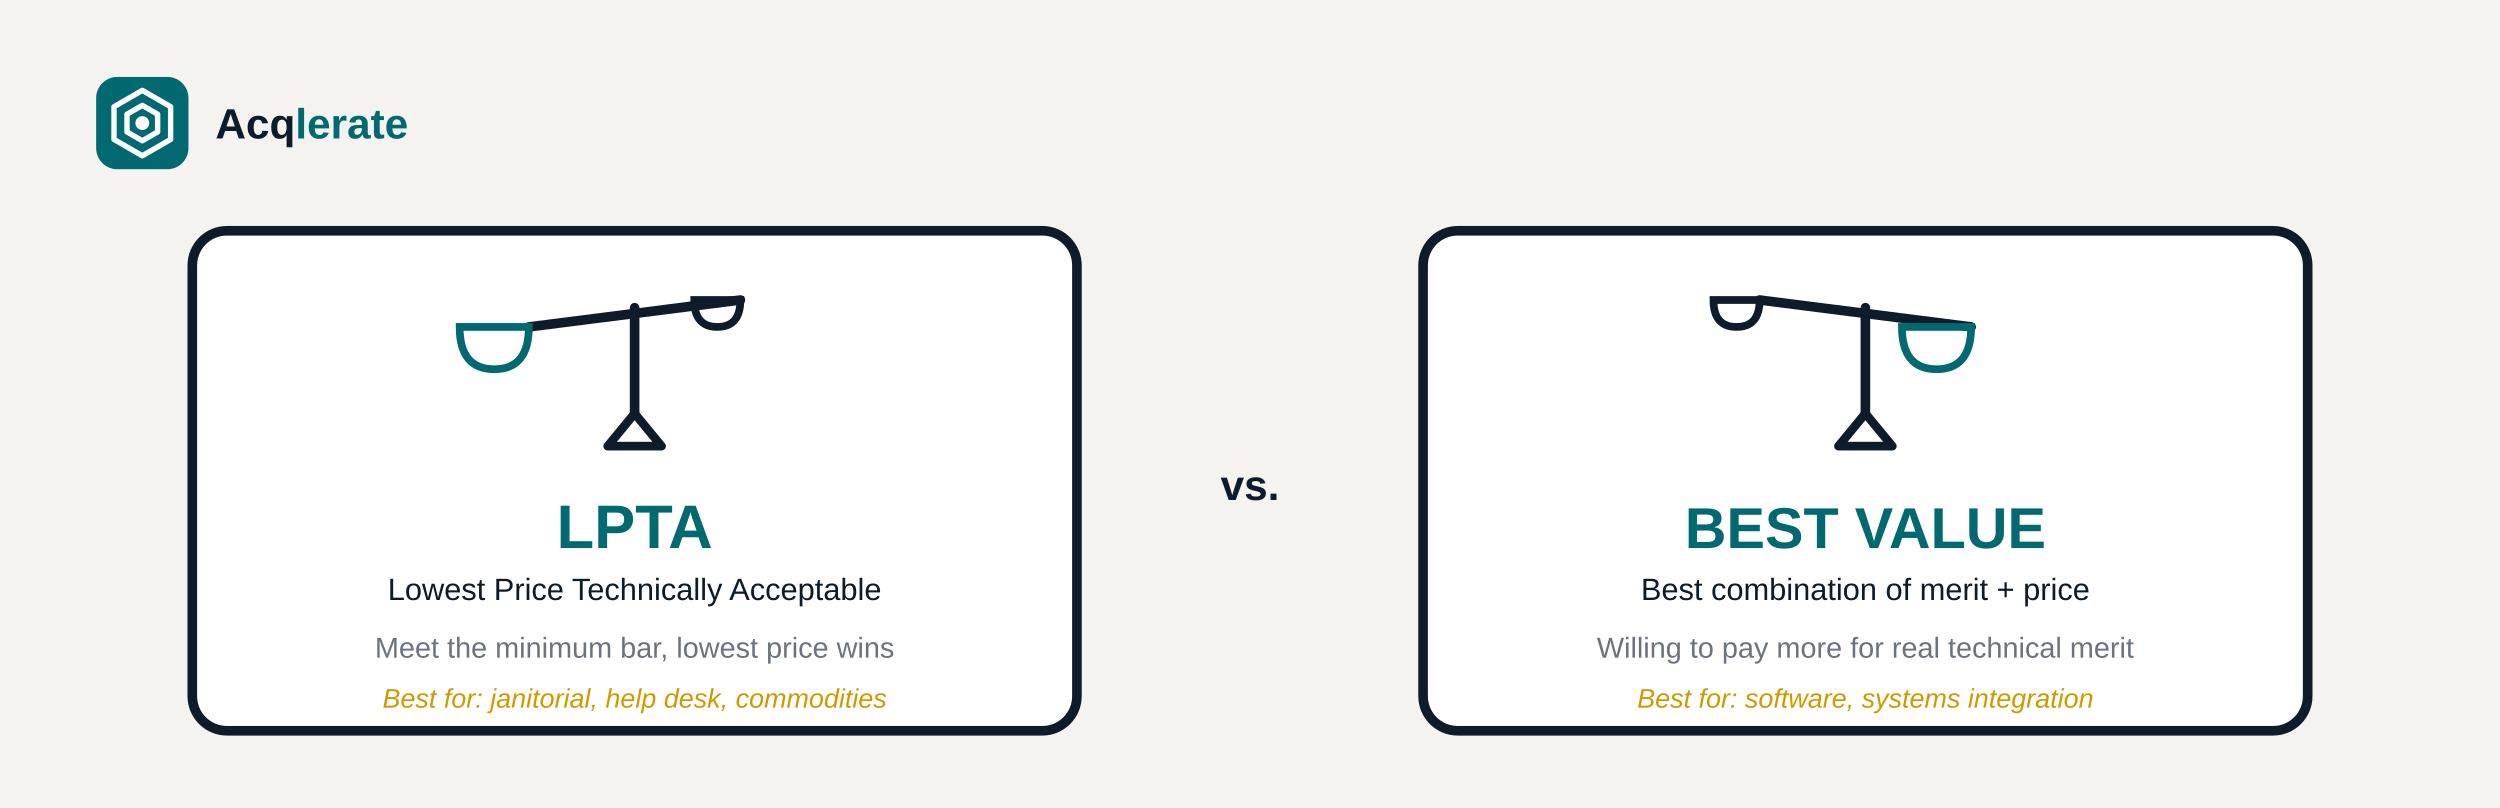
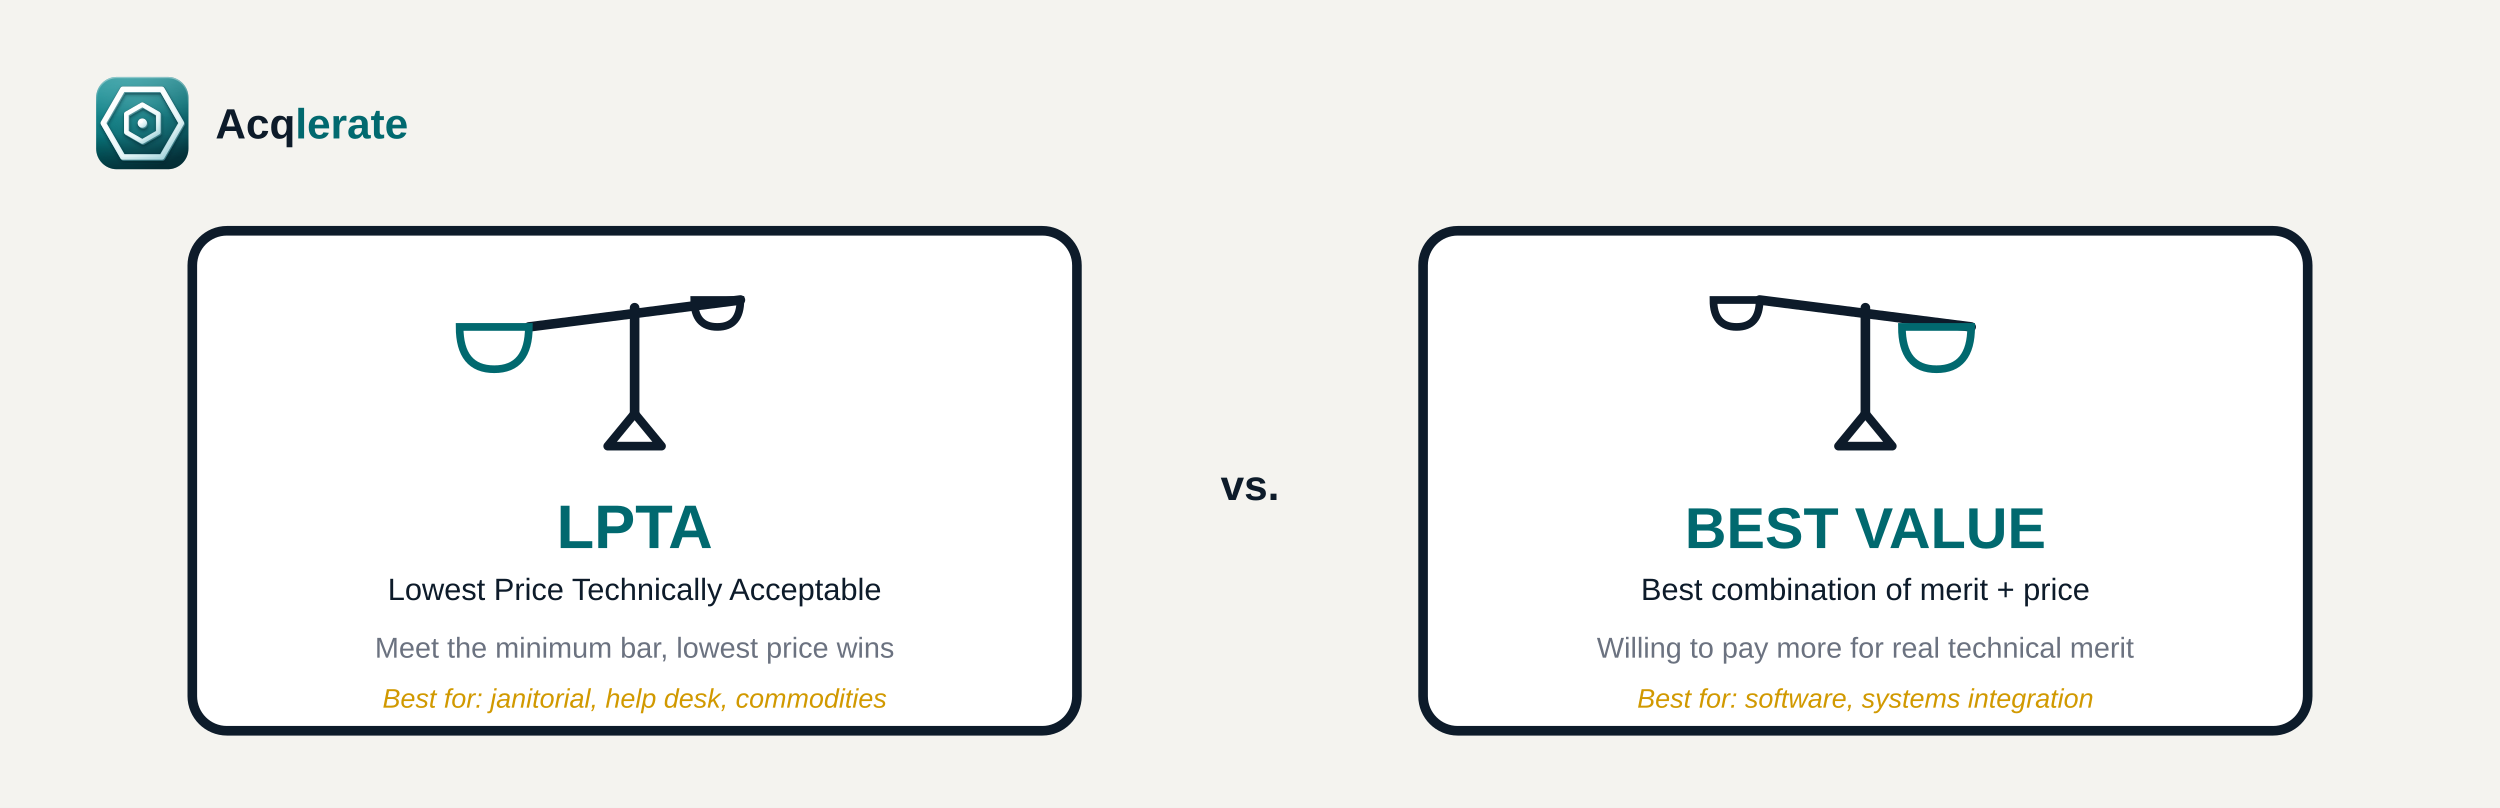
<svg xmlns="http://www.w3.org/2000/svg" viewBox="0 0 1300 420" width="1300" height="420">
  <rect width="1300" height="420" fill="#F4F3EF" />
  <g transform="translate(50,40)">
-     <rect x="0" y="0" width="48" height="48" rx="11" fill="#01696F" />
-     <polygon points="24.0,7.0 38.72,15.5 38.72,32.5 24.0,41.0 9.28,32.5 9.28,15.5" fill="none" stroke="#FFFFFF" stroke-width="2.8" stroke-linejoin="round" />
-     <polygon points="24.0,14.8 31.97,19.4 31.97,28.6 24.0,33.2 16.03,28.6 16.03,19.4" fill="none" stroke="#FFFFFF" stroke-width="2.8" stroke-linejoin="round" />
-     <circle cx="24" cy="24" r="3.6" fill="#FFFFFF" />
+     <svg x="0" y="0" width="48" height="48" viewBox="0 0 1024 1024">
+       <defs>
+         <linearGradient id="tileBg" x1="0.288" y1="0.045" x2="0.712" y2="0.955">
+           <stop offset="0" stop-color="#0b868c" />
+           <stop offset="0.47" stop-color="#01696f" />
+           <stop offset="1" stop-color="#063c46" />
+         </linearGradient>
+         <radialGradient id="bloom" gradientUnits="userSpaceOnUse" cx="471.04" cy="307.2" r="798.72" gradientTransform="matrix(1 0 0 0.8718 0 39.38)">
+           <stop offset="0" stop-color="#7ecfd6" stop-opacity="0.30" />
+           <stop offset="0.75" stop-color="#7ecfd6" stop-opacity="0.06" />
+           <stop offset="1" stop-color="#7ecfd6" stop-opacity="0" />
+         </radialGradient>
+         <linearGradient id="sheen" x1="0" y1="0" x2="0" y2="0.44">
+           <stop offset="0" stop-color="#ffffff" stop-opacity="0.20" />
+           <stop offset="1" stop-color="#ffffff" stop-opacity="0" />
+         </linearGradient>
+         <linearGradient id="rim" x1="0" y1="0" x2="0" y2="0.30">
+           <stop offset="0" stop-color="#ffffff" stop-opacity="0.38" />
+           <stop offset="1" stop-color="#ffffff" stop-opacity="0" />
+         </linearGradient>
+         <linearGradient id="foot" x1="0" y1="0.62" x2="0" y2="1">
+           <stop offset="0" stop-color="#001418" stop-opacity="0" />
+           <stop offset="1" stop-color="#001418" stop-opacity="0.40" />
+         </linearGradient>
+         <clipPath id="tileClip">
+           <rect width="1024" height="1024" rx="229.07" ry="229.07" />
+         </clipPath>
+       </defs>
+       <g clip-path="url(#tileClip)">
+         <rect width="1024" height="1024" fill="url(#tileBg)" />
+         <rect width="1024" height="1024" fill="url(#bloom)" />
+         <rect width="1024" height="1024" fill="url(#sheen)" />
+         <rect width="1024" height="1024" fill="url(#foot)" />
+         <rect x="7" y="7" width="1010" height="1010" rx="222.07" ry="222.07" fill="none" stroke="url(#rim)" stroke-width="14" />
+         <svg x="40.96" y="40.96" width="942.08" height="942.08" viewBox="0 0 200 200" overflow="visible">
+           <defs>
+             <linearGradient id="sgm" x1="0.12" y1="0.02" x2="0.86" y2="0.98">
+               <stop offset="0" stop-color="#ffffff" />
+               <stop offset="0.34" stop-color="#f6fdfe" />
+               <stop offset="0.68" stop-color="#ddf2f5" />
+               <stop offset="1" stop-color="#a5d4db" />
+             </linearGradient>
+             <linearGradient id="slm" x1="0.1" y1="0" x2="0.9" y2="1">
+               <stop offset="0" stop-color="#5d9aa2" />
+               <stop offset="1" stop-color="#3d7c86" />
+             </linearGradient>
+             <linearGradient id="shm" x1="0" y1="0" x2="0.75" y2="1">
+               <stop offset="0" stop-color="#ffffff" stop-opacity="1" />
+               <stop offset="0.46" stop-color="#ffffff" stop-opacity="0.62" />
+               <stop offset="1" stop-color="#ffffff" stop-opacity="0.10" />
+             </linearGradient>
+             <filter id="sdm" x="-35%" y="-35%" width="170%" height="170%">
+               <feDropShadow dx="0.6" dy="4.6" stdDeviation="4.2" flood-color="#01262c" flood-opacity="0.52" />
+             </filter>
+           </defs>
+           <g filter="url(#sdm)">
+             <g transform="translate(0.4,0.9)" fill="none" stroke="#023f47" stroke-linejoin="round" stroke-linecap="round" opacity="0.55">
+               <polygon points="192.00,100.00 146.00,179.67 54.00,179.67 8.00,100.00 54.00,20.33 146.00,20.33" stroke-width="15.80" />
+               <polygon points="137.59,121.70 100.00,143.40 62.41,121.70 62.41,78.30 100.00,56.60 137.59,78.30" stroke-width="13.60" />
+             </g>
+             <g transform="translate(1.8,2.3)" fill="none" stroke="url(#slm)" stroke-linejoin="round" stroke-linecap="round">
+               <polygon points="192.00,100.00 146.00,179.67 54.00,179.67 8.00,100.00 54.00,20.33 146.00,20.33" stroke-width="13.0" />
+               <polygon points="137.59,121.70 100.00,143.40 62.41,121.70 62.41,78.30 100.00,56.60 137.59,78.30" stroke-width="11.0" />
+             </g>
+             <g fill="none" stroke="url(#sgm)" stroke-linejoin="round" stroke-linecap="round">
+               <polygon points="192.00,100.00 146.00,179.67 54.00,179.67 8.00,100.00 54.00,20.33 146.00,20.33" stroke-width="13.0" />
+               <polygon points="137.59,121.70 100.00,143.40 62.41,121.70 62.41,78.30 100.00,56.60 137.59,78.30" stroke-width="11.0" />
+             </g>
+             <circle cx="100.4" cy="100.9" r="12.30" fill="#023f47" opacity="0.55" />
+             <circle cx="101.8" cy="102.3" r="11.0" fill="url(#slm)" />
+             <circle cx="100" cy="100" r="11.0" fill="url(#sgm)" />
+             <g transform="translate(-1.1,-1.7)" fill="none" stroke="url(#shm)" stroke-linejoin="round" stroke-linecap="round">
+               <polygon points="192.00,100.00 146.00,179.67 54.00,179.67 8.00,100.00 54.00,20.33 146.00,20.33" stroke-width="4.94" />
+               <polygon points="137.59,121.70 100.00,143.40 62.41,121.70 62.41,78.30 100.00,56.60 137.59,78.30" stroke-width="4.18" />
+             </g>
+             <circle cx="96.70" cy="96.04" r="4.84" fill="#ffffff" opacity="0.85" />
+           </g>
+         </svg>
+       </g>
+     </svg>
    <text x="62" y="32" font-family="Arial, sans-serif" font-size="22" font-weight="700" fill="#0D1B2A">Acq<tspan fill="#01696F">lerate</tspan>
    </text>
  </g>
  <g transform="translate(100,120)">
    <rect x="0" y="0" width="460" height="260" rx="18" fill="#FFFFFF" stroke="#0D1B2A" stroke-width="5" />
    <g transform="translate(230,40)">
      <line x1="0" y1="0" x2="0" y2="55" stroke="#0D1B2A" stroke-width="5" stroke-linecap="round" />
      <polygon points="0,55 -14,72 14,72" fill="none" stroke="#0D1B2A" stroke-width="4.5" stroke-linejoin="round" />
      <line x1="-55" y1="10" x2="55" y2="-4" stroke="#0D1B2A" stroke-width="5" stroke-linecap="round" />
      <path d="M-55 10 q0 22 -18 22 q-18 0 -18 -22 z" fill="none" stroke="#01696F" stroke-width="4" />
      <path d="M55 -4 q0 14 -12 14 q-12 0 -12 -14 z" fill="none" stroke="#0D1B2A" stroke-width="4" />
    </g>
    <text x="230" y="165" font-family="Arial, sans-serif" font-size="32" font-weight="800" fill="#01696F" text-anchor="middle">LPTA</text>
    <text x="230" y="192" font-family="Arial, sans-serif" font-size="16" fill="#0D1B2A" text-anchor="middle">Lowest Price Technically Acceptable</text>
    <text x="230" y="222" font-family="Arial, sans-serif" font-size="15" fill="#6B7280" text-anchor="middle">Meet the minimum bar, lowest price wins</text>
    <text x="230" y="248" font-family="Arial, sans-serif" font-size="14" font-style="italic" fill="#D19900" text-anchor="middle">Best for: janitorial, help desk, commodities</text>
  </g>
  <text x="650" y="260" font-family="Arial, sans-serif" font-size="22" font-weight="800" fill="#0D1B2A" text-anchor="middle">vs.</text>
  <g transform="translate(740,120)">
    <rect x="0" y="0" width="460" height="260" rx="18" fill="#FFFFFF" stroke="#0D1B2A" stroke-width="5" />
    <g transform="translate(230,40)">
      <line x1="0" y1="0" x2="0" y2="55" stroke="#0D1B2A" stroke-width="5" stroke-linecap="round" />
      <polygon points="0,55 -14,72 14,72" fill="none" stroke="#0D1B2A" stroke-width="4.5" stroke-linejoin="round" />
      <line x1="-55" y1="-4" x2="55" y2="10" stroke="#0D1B2A" stroke-width="5" stroke-linecap="round" />
      <path d="M-55 -4 q0 14 -12 14 q-12 0 -12 -14 z" fill="none" stroke="#0D1B2A" stroke-width="4" />
      <path d="M55 10 q0 22 -18 22 q-18 0 -18 -22 z" fill="none" stroke="#01696F" stroke-width="4" />
    </g>
    <text x="230" y="165" font-family="Arial, sans-serif" font-size="30" font-weight="800" fill="#01696F" text-anchor="middle">BEST VALUE</text>
    <text x="230" y="192" font-family="Arial, sans-serif" font-size="16" fill="#0D1B2A" text-anchor="middle">Best combination of merit + price</text>
    <text x="230" y="222" font-family="Arial, sans-serif" font-size="15" fill="#6B7280" text-anchor="middle">Willing to pay more for real technical merit</text>
    <text x="230" y="248" font-family="Arial, sans-serif" font-size="14" font-style="italic" fill="#D19900" text-anchor="middle">Best for: software, systems integration</text>
  </g>
</svg>
